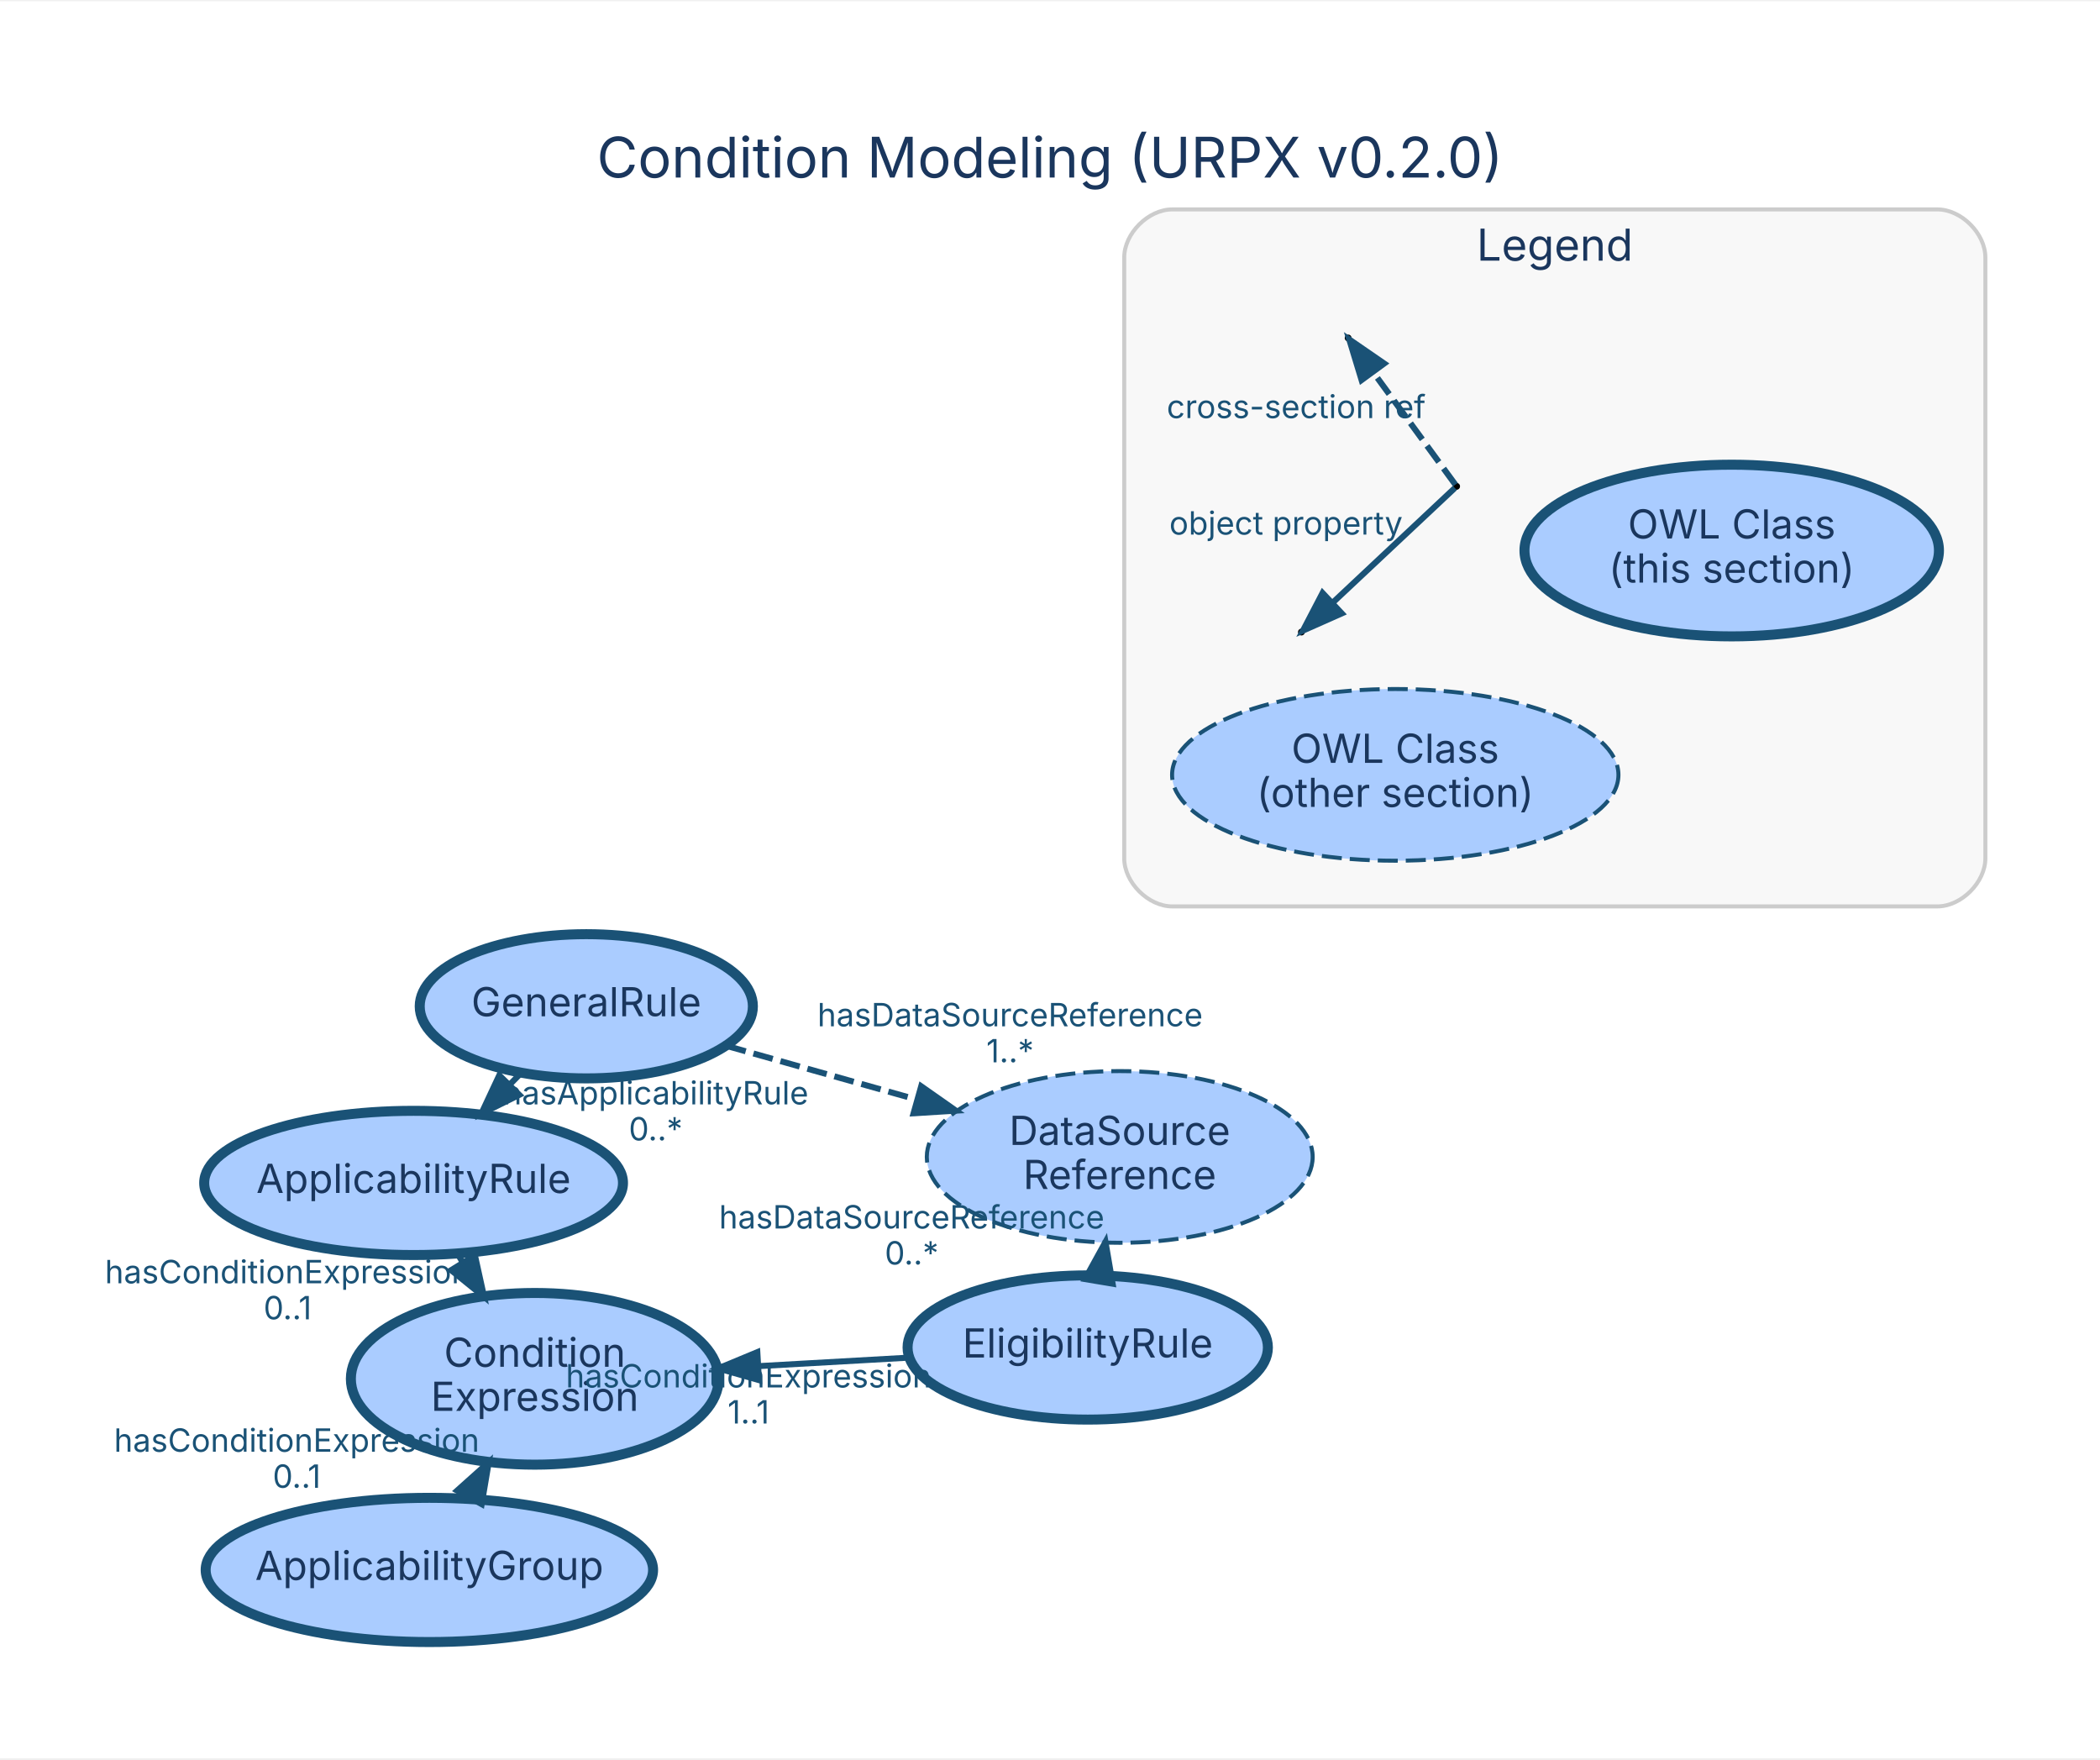
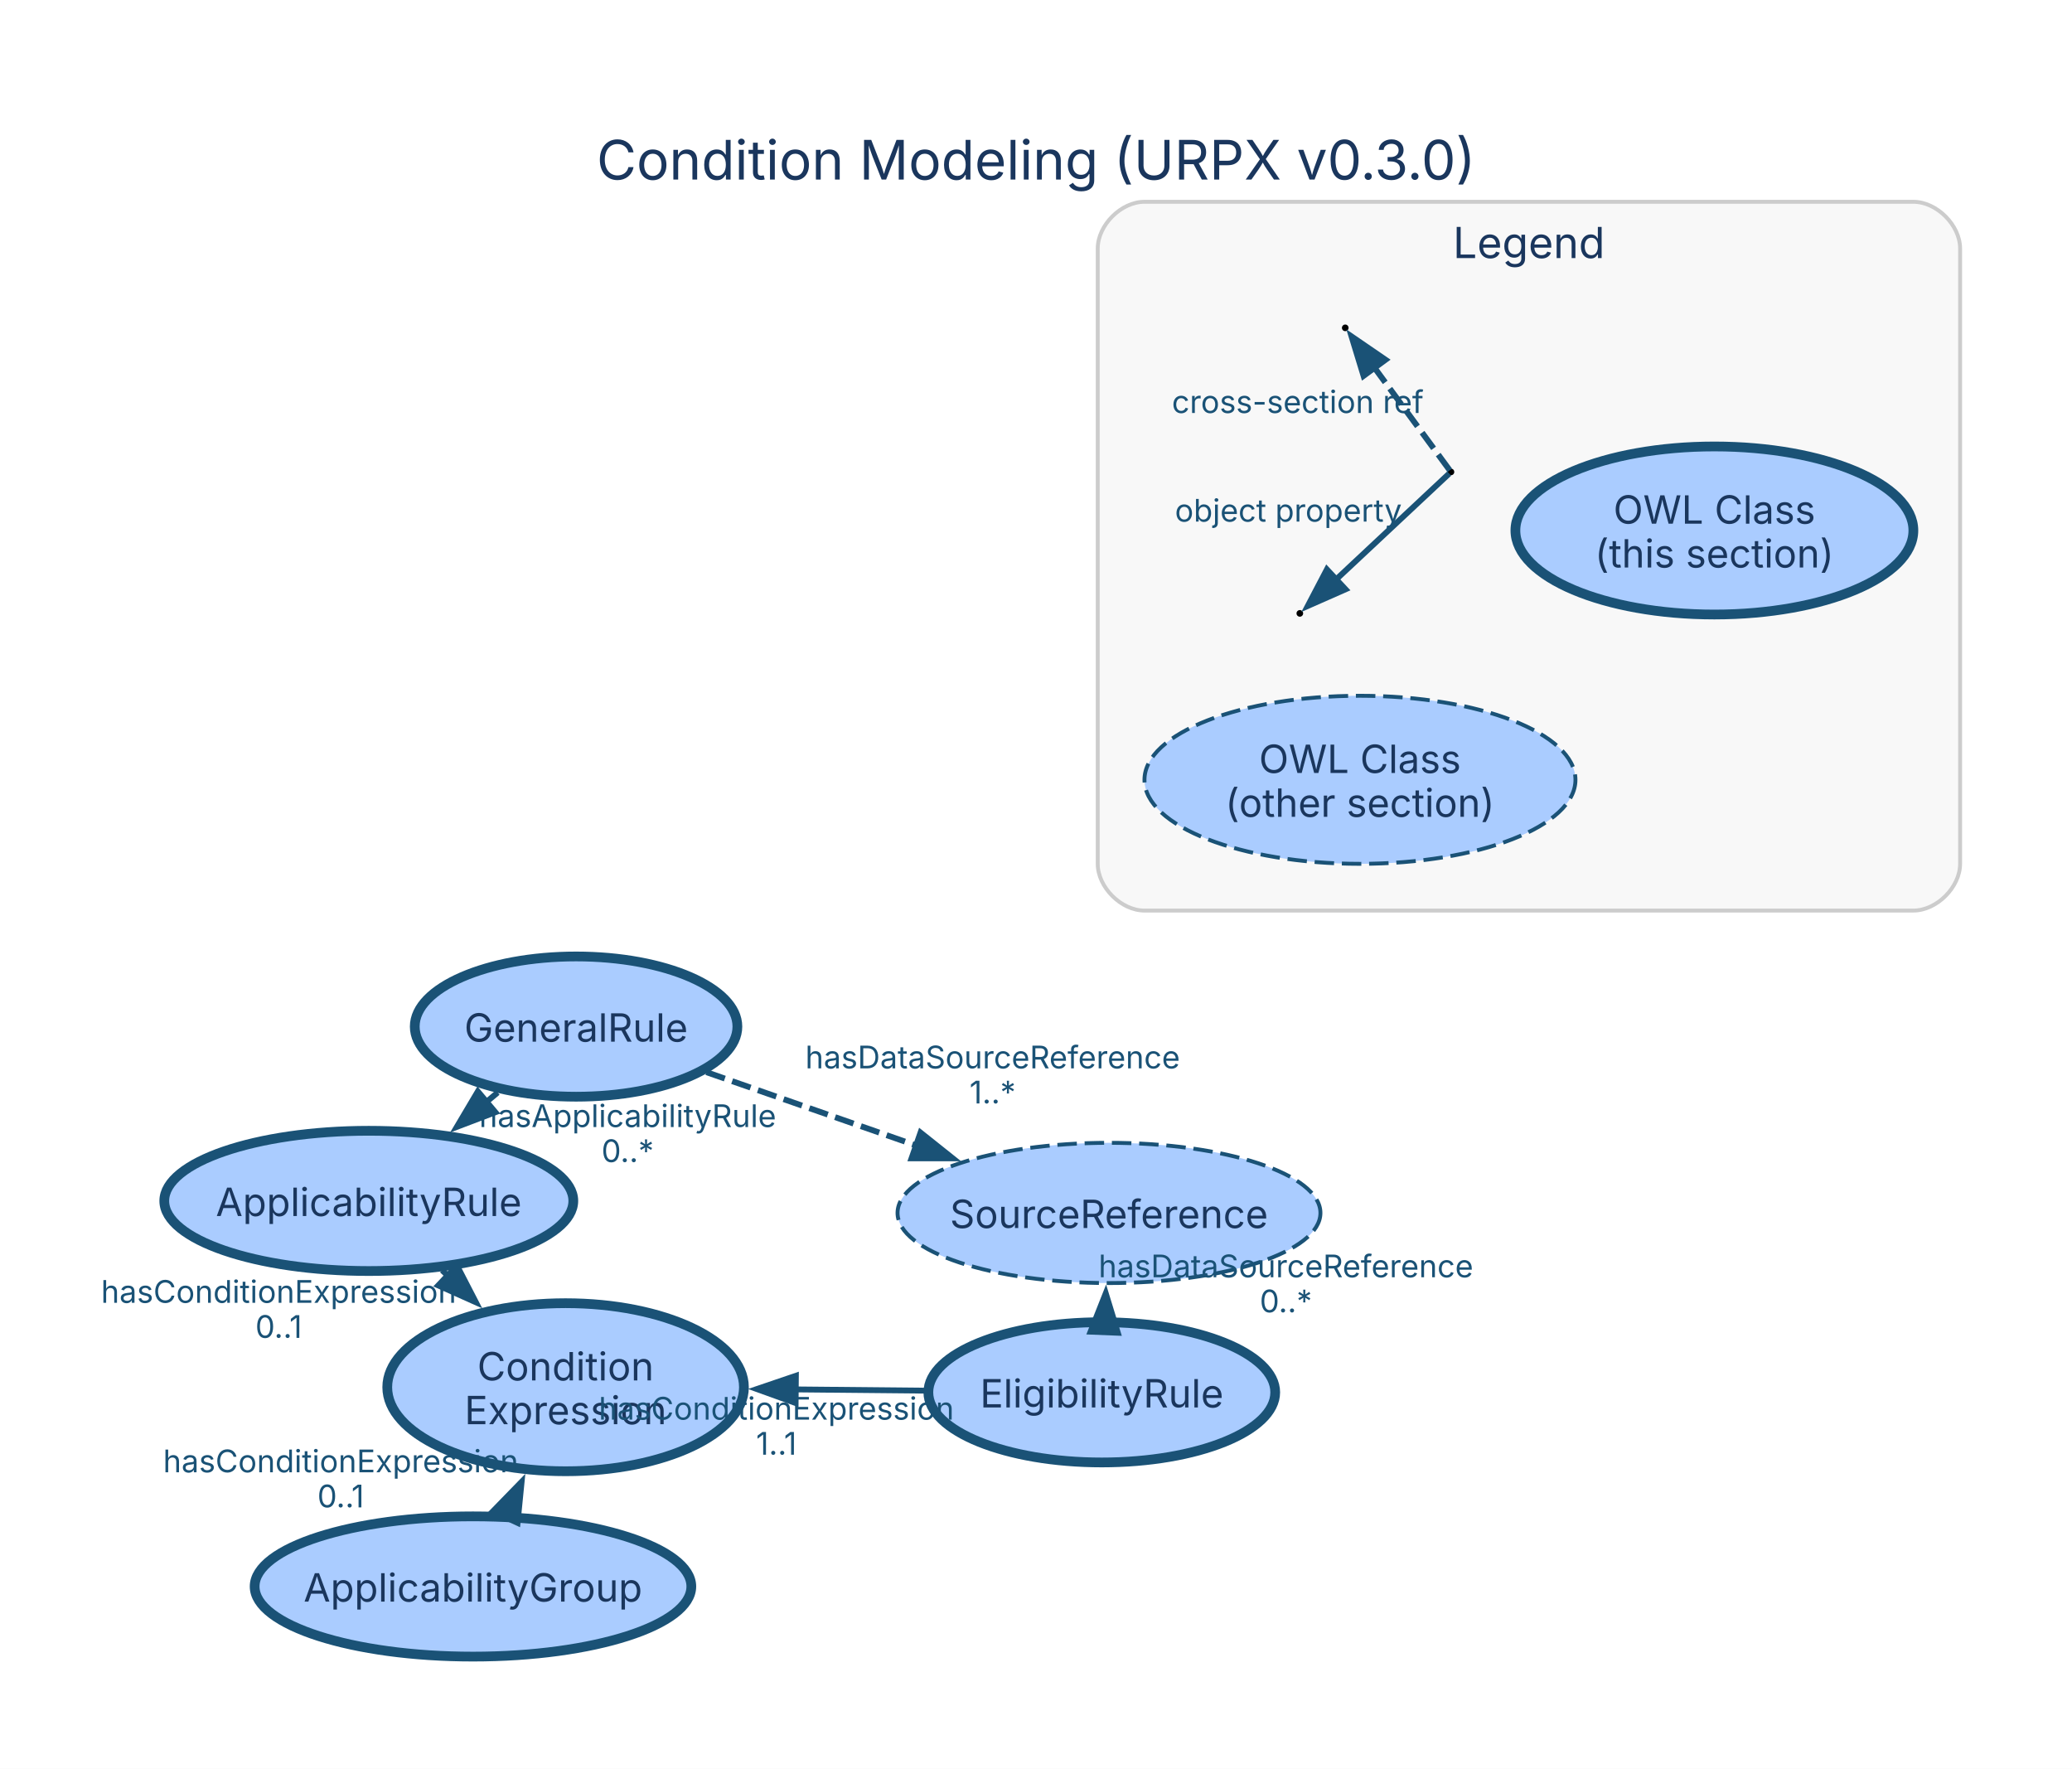
- <svg xmlns="http://www.w3.org/2000/svg" width="524pt" height="439pt" viewBox="0.00 0.00 524.30 438.60">
-   <g id="graph0" class="graph" transform="scale(1 1) rotate(0) translate(50.5 409.8)">
-     <polygon fill="white" stroke="transparent" points="-50.5,28.8 -50.5,-409.8 473.8,-409.8 473.8,28.8 -50.5,28.8" />
-     <text text-anchor="middle" x="211.65" y="-365.8" font-family="Inter, Helvetica, Arial, sans-serif" font-size="14.00" fill="#1a365d">Condition Modeling (URPX v0.2.0)</text>
+ <svg xmlns="http://www.w3.org/2000/svg" width="532pt" height="454pt" viewBox="0.00 0.00 532.00 454.00">
+   <g id="graph0" class="graph" transform="scale(1 1) rotate(0) translate(42.18 425.26)">
+     <polygon fill="white" stroke="none" points="-42.18,28.8 -42.18,-425.26 489.89,-425.26 489.89,28.8 -42.18,28.8" />
+     <text xml:space="preserve" text-anchor="middle" x="223.86" y="-379.16" font-family="Inter, Helvetica, Arial, sans-serif" font-size="14.00" fill="#1a365d">Condition Modeling (URPX v0.3.0)</text>
    <g id="clust1" class="cluster">
-       <path fill="#f8f8f8" stroke="#cccccc" d="M242.18,-183.85C242.18,-183.85 433.18,-183.85 433.18,-183.85 439.18,-183.85 445.18,-189.85 445.18,-195.85 445.18,-195.85 445.18,-345.85 445.18,-345.85 445.18,-351.85 439.18,-357.85 433.18,-357.85 433.18,-357.85 242.18,-357.85 242.18,-357.85 236.18,-357.85 230.18,-351.85 230.18,-345.85 230.18,-345.85 230.18,-195.85 230.18,-195.85 230.18,-189.85 236.18,-183.85 242.18,-183.85" />
-       <text text-anchor="middle" x="337.68" y="-345.05" font-family="Inter, Helvetica, Arial, sans-serif" font-size="11.00" fill="#1a365d">Legend</text>
+       <path fill="#f8f8f8" stroke="#cccccc" d="M251.67,-191.51C251.67,-191.51 449.09,-191.51 449.09,-191.51 455.09,-191.51 461.09,-197.51 461.09,-203.51 461.09,-203.51 461.09,-361.46 461.09,-361.46 461.09,-367.46 455.09,-373.46 449.09,-373.46 449.09,-373.46 251.67,-373.46 251.67,-373.46 245.67,-373.46 239.67,-367.46 239.67,-361.46 239.67,-361.46 239.67,-203.51 239.67,-203.51 239.67,-197.51 245.67,-191.51 251.67,-191.51" />
+       <text xml:space="preserve" text-anchor="middle" x="350.38" y="-359.01" font-family="Inter, Helvetica, Arial, sans-serif" font-size="11.00" fill="#1a365d">Legend</text>
    </g>
    <g id="node1" class="node">
-       <ellipse fill="#aaccff" stroke="#1a5276" stroke-width="2.5" cx="221.07" cy="-73.74" rx="44.98" ry="18" />
-       <text text-anchor="middle" x="221.07" y="-71.24" font-family="Inter, Helvetica, Arial, sans-serif" font-size="10.00" fill="#1a365d">EligibilityRule</text>
+       <ellipse fill="#aaccff" stroke="#1a5276" stroke-width="2.5" cx="240.71" cy="-67.84" rx="44.53" ry="18" />
+       <text xml:space="preserve" text-anchor="middle" x="240.71" y="-63.96" font-family="Inter, Helvetica, Arial, sans-serif" font-size="10.00" fill="#1a365d">EligibilityRule</text>
    </g>
    <g id="node4" class="node">
-       <ellipse fill="#aaccff" stroke="#1a5276" stroke-width="2.5" cx="83.02" cy="-65.92" rx="45.92" ry="21.43" />
-       <text text-anchor="middle" x="83.02" y="-68.92" font-family="Inter, Helvetica, Arial, sans-serif" font-size="10.00" fill="#1a365d">Condition</text>
-       <text text-anchor="middle" x="83.02" y="-57.92" font-family="Inter, Helvetica, Arial, sans-serif" font-size="10.00" fill="#1a365d">Expression</text>
+       <ellipse fill="#aaccff" stroke="#1a5276" stroke-width="2.5" cx="103.04" cy="-69.15" rx="45.79" ry="21.57" />
+       <text xml:space="preserve" text-anchor="middle" x="103.04" y="-70.9" font-family="Inter, Helvetica, Arial, sans-serif" font-size="10.00" fill="#1a365d">Condition</text>
+       <text xml:space="preserve" text-anchor="middle" x="103.04" y="-59.65" font-family="Inter, Helvetica, Arial, sans-serif" font-size="10.00" fill="#1a365d">Expression</text>
    </g>
    <g id="edge1" class="edge">
-       <path fill="none" stroke="#1a5276" stroke-width="1.5" d="M176.63,-71.22C164.68,-70.55 151.61,-69.81 139.11,-69.1" />
-       <polygon fill="#1a5276" stroke="#1a5276" stroke-width="1.5" points="138.98,-65.59 128.8,-68.52 138.58,-72.58 138.98,-65.59" />
-       <text text-anchor="middle" x="136.37" y="-63.76" font-family="Inter, Helvetica, Arial, sans-serif" font-size="8.00" fill="#1a5276">hasConditionExpression</text>
-       <text text-anchor="middle" x="136.37" y="-54.76" font-family="Inter, Helvetica, Arial, sans-serif" font-size="8.00" fill="#1a5276">1..1</text>
+       <path fill="none" stroke="#1a5276" stroke-width="1.5" d="M195.25,-68.27C184.55,-68.37 173,-68.48 161.81,-68.59" />
+       <polygon fill="#1a5276" stroke="#1a5276" stroke-width="1.5" points="162.1,-65.09 152.14,-68.68 162.17,-72.09 162.1,-65.09" />
+       <text xml:space="preserve" text-anchor="middle" x="157.16" y="-60.83" font-family="Inter, Helvetica, Arial, sans-serif" font-size="8.00" fill="#1a5276">hasConditionExpression</text>
+       <text xml:space="preserve" text-anchor="middle" x="157.16" y="-51.83" font-family="Inter, Helvetica, Arial, sans-serif" font-size="8.00" fill="#1a5276">1..1</text>
    </g>
    <g id="node6" class="node">
-       <ellipse fill="#aaccff" stroke="#1a5276" stroke-dasharray="5,2" cx="229.06" cy="-121.31" rx="48.17" ry="21.43" />
-       <text text-anchor="middle" x="229.06" y="-124.31" font-family="Inter, Helvetica, Arial, sans-serif" font-size="10.00" fill="#1a365d">DataSource</text>
-       <text text-anchor="middle" x="229.06" y="-113.31" font-family="Inter, Helvetica, Arial, sans-serif" font-size="10.00" fill="#1a365d">Reference</text>
+       <ellipse fill="#aaccff" stroke="#1a5276" stroke-dasharray="5,2" cx="242.56" cy="-113.89" rx="54.29" ry="18" />
+       <text xml:space="preserve" text-anchor="middle" x="242.56" y="-110.02" font-family="Inter, Helvetica, Arial, sans-serif" font-size="10.00" fill="#1a365d">SourceReference</text>
    </g>
    <g id="edge2" class="edge">
-       <path fill="none" stroke="#1a5276" stroke-width="1.5" stroke-dasharray="5,2" d="M224.09,-91.72C224.1,-91.81 224.12,-91.9 224.13,-91.98" />
-       <polygon fill="#1a5276" stroke="#1a5276" stroke-width="1.5" points="220.39,-90.82 225.5,-100.1 227.29,-89.66 220.39,-90.82" />
-       <text text-anchor="middle" x="177.11" y="-103.45" font-family="Inter, Helvetica, Arial, sans-serif" font-size="8.00" fill="#1a5276">hasDataSourceReference</text>
-       <text text-anchor="middle" x="177.11" y="-94.45" font-family="Inter, Helvetica, Arial, sans-serif" font-size="8.00" fill="#1a5276">0..*</text>
+       <path fill="none" stroke="#1a5276" stroke-width="1.5" stroke-dasharray="5,2" d="M241.47,-86.84C241.48,-86.93 241.48,-87.02 241.48,-87.11" />
+       <polygon fill="#1a5276" stroke="#1a5276" stroke-width="1.5" points="237.83,-83.41 241.73,-93.26 244.83,-83.13 237.83,-83.41" />
+       <text xml:space="preserve" text-anchor="middle" x="287.98" y="-97.37" font-family="Inter, Helvetica, Arial, sans-serif" font-size="8.00" fill="#1a5276">hasDataSourceReference</text>
+       <text xml:space="preserve" text-anchor="middle" x="287.98" y="-88.37" font-family="Inter, Helvetica, Arial, sans-serif" font-size="8.00" fill="#1a5276">0..*</text>
    </g>
    <g id="node2" class="node">
-       <ellipse fill="#aaccff" stroke="#1a5276" stroke-width="2.5" cx="52.76" cy="-114.82" rx="52.28" ry="18" />
-       <text text-anchor="middle" x="52.76" y="-112.32" font-family="Inter, Helvetica, Arial, sans-serif" font-size="10.00" fill="#1a365d">ApplicabilityRule</text>
+       <ellipse fill="#aaccff" stroke="#1a5276" stroke-width="2.5" cx="52.51" cy="-116.98" rx="52.51" ry="18" />
+       <text xml:space="preserve" text-anchor="middle" x="52.51" y="-113.1" font-family="Inter, Helvetica, Arial, sans-serif" font-size="10.00" fill="#1a365d">ApplicabilityRule</text>
    </g>
    <g id="edge3" class="edge">
-       <path fill="none" stroke="#1a5276" stroke-width="1.5" d="M63.69,-97.17C64.09,-96.51 64.5,-95.85 64.92,-95.18" />
-       <polygon fill="#1a5276" stroke="#1a5276" stroke-width="1.5" points="68.08,-96.72 70.36,-86.38 62.12,-93.04 68.08,-96.72" />
-       <text text-anchor="middle" x="21.3" y="-89.77" font-family="Inter, Helvetica, Arial, sans-serif" font-size="8.00" fill="#1a5276">hasConditionExpression</text>
-       <text text-anchor="middle" x="21.3" y="-80.77" font-family="Inter, Helvetica, Arial, sans-serif" font-size="8.00" fill="#1a5276">0..1</text>
+       <path fill="none" stroke="#1a5276" stroke-width="1.5" d="M71.33,-99.17C71.85,-98.67 72.38,-98.17 72.92,-97.67" />
+       <polygon fill="#1a5276" stroke="#1a5276" stroke-width="1.5" points="75.15,-100.37 80.01,-90.95 70.34,-95.28 75.15,-100.37" />
+       <text xml:space="preserve" text-anchor="middle" x="29.37" y="-90.82" font-family="Inter, Helvetica, Arial, sans-serif" font-size="8.00" fill="#1a5276">hasConditionExpression</text>
+       <text xml:space="preserve" text-anchor="middle" x="29.37" y="-81.82" font-family="Inter, Helvetica, Arial, sans-serif" font-size="8.00" fill="#1a5276">0..1</text>
    </g>
    <g id="node3" class="node">
-       <ellipse fill="#aaccff" stroke="#1a5276" stroke-width="2.5" cx="56.7" cy="-18.21" rx="55.85" ry="18" />
-       <text text-anchor="middle" x="56.7" y="-15.71" font-family="Inter, Helvetica, Arial, sans-serif" font-size="10.00" fill="#1a365d">ApplicabilityGroup</text>
+       <ellipse fill="#aaccff" stroke="#1a5276" stroke-width="2.5" cx="79.26" cy="-18" rx="56.06" ry="18" />
+       <text xml:space="preserve" text-anchor="middle" x="79.26" y="-14.12" font-family="Inter, Helvetica, Arial, sans-serif" font-size="10.00" fill="#1a365d">ApplicabilityGroup</text>
    </g>
    <g id="edge4" class="edge">
-       <path fill="none" stroke="#1a5276" stroke-width="1.5" d="M66.5,-35.97C66.55,-36.07 66.6,-36.16 66.65,-36.25" />
-       <polygon fill="#1a5276" stroke="#1a5276" stroke-width="1.5" points="63.63,-38.02 71.52,-45.08 69.76,-34.63 63.63,-38.02" />
-       <text text-anchor="middle" x="23.58" y="-47.71" font-family="Inter, Helvetica, Arial, sans-serif" font-size="8.00" fill="#1a5276">hasConditionExpression</text>
-       <text text-anchor="middle" x="23.58" y="-38.71" font-family="Inter, Helvetica, Arial, sans-serif" font-size="8.00" fill="#1a5276">0..1</text>
+       <path fill="none" stroke="#1a5276" stroke-width="1.5" d="M87.98,-36.76C88.03,-36.86 88.07,-36.96 88.12,-37.07" />
+       <polygon fill="#1a5276" stroke="#1a5276" stroke-width="1.5" points="84.36,-37.28 91.75,-44.87 90.71,-34.33 84.36,-37.28" />
+       <text xml:space="preserve" text-anchor="middle" x="45.3" y="-47.31" font-family="Inter, Helvetica, Arial, sans-serif" font-size="8.00" fill="#1a5276">hasConditionExpression</text>
+       <text xml:space="preserve" text-anchor="middle" x="45.3" y="-38.31" font-family="Inter, Helvetica, Arial, sans-serif" font-size="8.00" fill="#1a5276">0..1</text>
    </g>
    <g id="node5" class="node">
-       <ellipse fill="#aaccff" stroke="#1a5276" stroke-width="2.5" cx="95.88" cy="-158.92" rx="41.59" ry="18" />
-       <text text-anchor="middle" x="95.88" y="-156.42" font-family="Inter, Helvetica, Arial, sans-serif" font-size="10.00" fill="#1a365d">GeneralRule</text>
+       <ellipse fill="#aaccff" stroke="#1a5276" stroke-width="2.5" cx="105.73" cy="-161.73" rx="41.42" ry="18" />
+       <text xml:space="preserve" text-anchor="middle" x="105.73" y="-157.86" font-family="Inter, Helvetica, Arial, sans-serif" font-size="10.00" fill="#1a365d">GeneralRule</text>
    </g>
    <g id="edge5" class="edge">
-       <path fill="none" stroke="#1a5276" stroke-width="1.5" d="M79.58,-142.25C78.67,-141.32 77.74,-140.37 76.81,-139.42" />
-       <polygon fill="#1a5276" stroke="#1a5276" stroke-width="1.5" points="79.15,-136.81 69.66,-132.1 74.15,-141.7 79.15,-136.81" />
-       <text text-anchor="middle" x="113.2" y="-134.43" font-family="Inter, Helvetica, Arial, sans-serif" font-size="8.00" fill="#1a5276">hasApplicabilityRule</text>
-       <text text-anchor="middle" x="113.2" y="-125.43" font-family="Inter, Helvetica, Arial, sans-serif" font-size="8.00" fill="#1a5276">0..*</text>
+       <path fill="none" stroke="#1a5276" stroke-width="1.5" d="M85.61,-144.81C84.61,-143.97 83.6,-143.12 82.57,-142.26" />
+       <polygon fill="#1a5276" stroke="#1a5276" stroke-width="1.5" points="85.01,-139.74 75.11,-135.98 80.51,-145.09 85.01,-139.74" />
+       <text xml:space="preserve" text-anchor="middle" x="118.97" y="-135.94" font-family="Inter, Helvetica, Arial, sans-serif" font-size="8.00" fill="#1a5276">hasApplicabilityRule</text>
+       <text xml:space="preserve" text-anchor="middle" x="118.97" y="-126.94" font-family="Inter, Helvetica, Arial, sans-serif" font-size="8.00" fill="#1a5276">0..*</text>
    </g>
    <g id="edge6" class="edge">
-       <path fill="none" stroke="#1a5276" stroke-width="1.5" stroke-dasharray="5,2" d="M130.87,-149.04C145.43,-144.93 162.6,-140.08 178.48,-135.6" />
-       <polygon fill="#1a5276" stroke="#1a5276" stroke-width="1.5" points="179.49,-138.95 188.17,-132.86 177.59,-132.21 179.49,-138.95" />
-       <text text-anchor="middle" x="201.68" y="-153.92" font-family="Inter, Helvetica, Arial, sans-serif" font-size="8.00" fill="#1a5276">hasDataSourceReference</text>
-       <text text-anchor="middle" x="201.68" y="-144.92" font-family="Inter, Helvetica, Arial, sans-serif" font-size="8.00" fill="#1a5276">1..*</text>
+       <path fill="none" stroke="#1a5276" stroke-width="1.5" stroke-dasharray="5,2" d="M139.2,-150.03C155.43,-144.36 175.23,-137.43 193.15,-131.17" />
+       <polygon fill="#1a5276" stroke="#1a5276" stroke-width="1.5" points="194.17,-134.52 202.46,-127.91 191.86,-127.91 194.17,-134.52" />
+       <text xml:space="preserve" text-anchor="middle" x="212.68" y="-151" font-family="Inter, Helvetica, Arial, sans-serif" font-size="8.00" fill="#1a5276">hasDataSourceReference</text>
+       <text xml:space="preserve" text-anchor="middle" x="212.68" y="-142" font-family="Inter, Helvetica, Arial, sans-serif" font-size="8.00" fill="#1a5276">1..*</text>
    </g>
    <g id="node7" class="node">
-       <ellipse fill="#aaccff" stroke="#1a5276" stroke-width="2.5" cx="381.85" cy="-272.69" rx="51.74" ry="21.43" />
-       <text text-anchor="middle" x="381.85" y="-275.69" font-family="Inter, Helvetica, Arial, sans-serif" font-size="10.00" fill="#1a365d">OWL Class</text>
-       <text text-anchor="middle" x="381.85" y="-264.69" font-family="Inter, Helvetica, Arial, sans-serif" font-size="10.00" fill="#1a365d">(this section)</text>
+       <ellipse fill="#aaccff" stroke="#1a5276" stroke-width="2.5" cx="398" cy="-289.08" rx="51.09" ry="21.57" />
+       <text xml:space="preserve" text-anchor="middle" x="398" y="-290.83" font-family="Inter, Helvetica, Arial, sans-serif" font-size="10.00" fill="#1a365d">OWL Class</text>
+       <text xml:space="preserve" text-anchor="middle" x="398" y="-279.58" font-family="Inter, Helvetica, Arial, sans-serif" font-size="10.00" fill="#1a365d">(this section)</text>
    </g>
    <g id="node8" class="node">
-       <ellipse fill="#aaccff" stroke="#1a5276" stroke-dasharray="5,2" cx="297.85" cy="-216.69" rx="55.72" ry="21.43" />
-       <text text-anchor="middle" x="297.85" y="-219.69" font-family="Inter, Helvetica, Arial, sans-serif" font-size="10.00" fill="#1a365d">OWL Class</text>
-       <text text-anchor="middle" x="297.85" y="-208.69" font-family="Inter, Helvetica, Arial, sans-serif" font-size="10.00" fill="#1a365d">(other section)</text>
+       <ellipse fill="#aaccff" stroke="#1a5276" stroke-dasharray="5,2" cx="307" cy="-225.08" rx="55.33" ry="21.57" />
+       <text xml:space="preserve" text-anchor="middle" x="307" y="-226.83" font-family="Inter, Helvetica, Arial, sans-serif" font-size="10.00" fill="#1a365d">OWL Class</text>
+       <text xml:space="preserve" text-anchor="middle" x="307" y="-215.58" font-family="Inter, Helvetica, Arial, sans-serif" font-size="10.00" fill="#1a365d">(other section)</text>
    </g>
    <g id="node9" class="node">
-       <ellipse fill="black" stroke="black" cx="313.17" cy="-288.72" rx="0.36" ry="0.36" />
+       <ellipse fill="black" stroke="black" cx="330.36" cy="-304.11" rx="0.36" ry="0.36" />
    </g>
    <g id="node10" class="node">
-       <ellipse fill="black" stroke="black" cx="274.42" cy="-252.34" rx="0.36" ry="0.36" />
+       <ellipse fill="black" stroke="black" cx="291.56" cy="-267.8" rx="0.36" ry="0.36" />
    </g>
    <g id="edge7" class="edge">
-       <path fill="none" stroke="#1a5276" stroke-width="1.5" d="M312.73,-288.31C309.8,-285.56 292.75,-269.55 282.4,-259.84" />
-       <polygon fill="#1a5276" stroke="#1a5276" stroke-width="1.5" points="284.49,-257 274.8,-252.7 279.7,-262.1 284.49,-257" />
-       <text text-anchor="middle" x="270.57" y="-276.68" font-family="Inter, Helvetica, Arial, sans-serif" font-size="8.00" fill="#1a5276">object property</text>
+       <path fill="none" stroke="#1a5276" stroke-width="1.5" d="M329.92,-303.7C327.08,-301.04 310.98,-285.98 300.57,-276.22" />
+       <polygon fill="#1a5276" stroke="#1a5276" stroke-width="1.5" points="303.29,-273.98 293.6,-269.71 298.51,-279.09 303.29,-273.98" />
+       <text xml:space="preserve" text-anchor="middle" x="288.62" y="-291.36" font-family="Inter, Helvetica, Arial, sans-serif" font-size="8.00" fill="#1a5276">object property</text>
    </g>
    <g id="node11" class="node">
-       <ellipse fill="black" stroke="black" cx="286.09" cy="-325.75" rx="0.36" ry="0.36" />
+       <ellipse fill="black" stroke="black" cx="303.22" cy="-341.1" rx="0.36" ry="0.36" />
    </g>
    <g id="edge8" class="edge">
-       <path fill="none" stroke="#1a5276" stroke-width="1.5" stroke-dasharray="5,2" d="M312.86,-289.14C310.88,-291.85 299.65,-307.21 292.38,-317.16" />
-       <polygon fill="#1a5276" stroke="#1a5276" stroke-width="1.5" points="289.44,-315.25 286.36,-325.39 295.09,-319.38 289.44,-315.25" />
-       <text text-anchor="middle" x="273.12" y="-305.75" font-family="Inter, Helvetica, Arial, sans-serif" font-size="8.00" fill="#1a5276">cross-section ref</text>
+       <path fill="none" stroke="#1a5276" stroke-width="1.5" stroke-dasharray="5,2" d="M330.05,-304.53C328.15,-307.11 317.78,-321.25 310.5,-331.17" />
+       <polygon fill="#1a5276" stroke="#1a5276" stroke-width="1.5" points="307.92,-328.77 304.83,-338.9 313.57,-332.91 307.92,-328.77" />
+       <text xml:space="preserve" text-anchor="middle" x="291.03" y="-319.25" font-family="Inter, Helvetica, Arial, sans-serif" font-size="8.00" fill="#1a5276">cross-section ref</text>
    </g>
  </g>
</svg>
